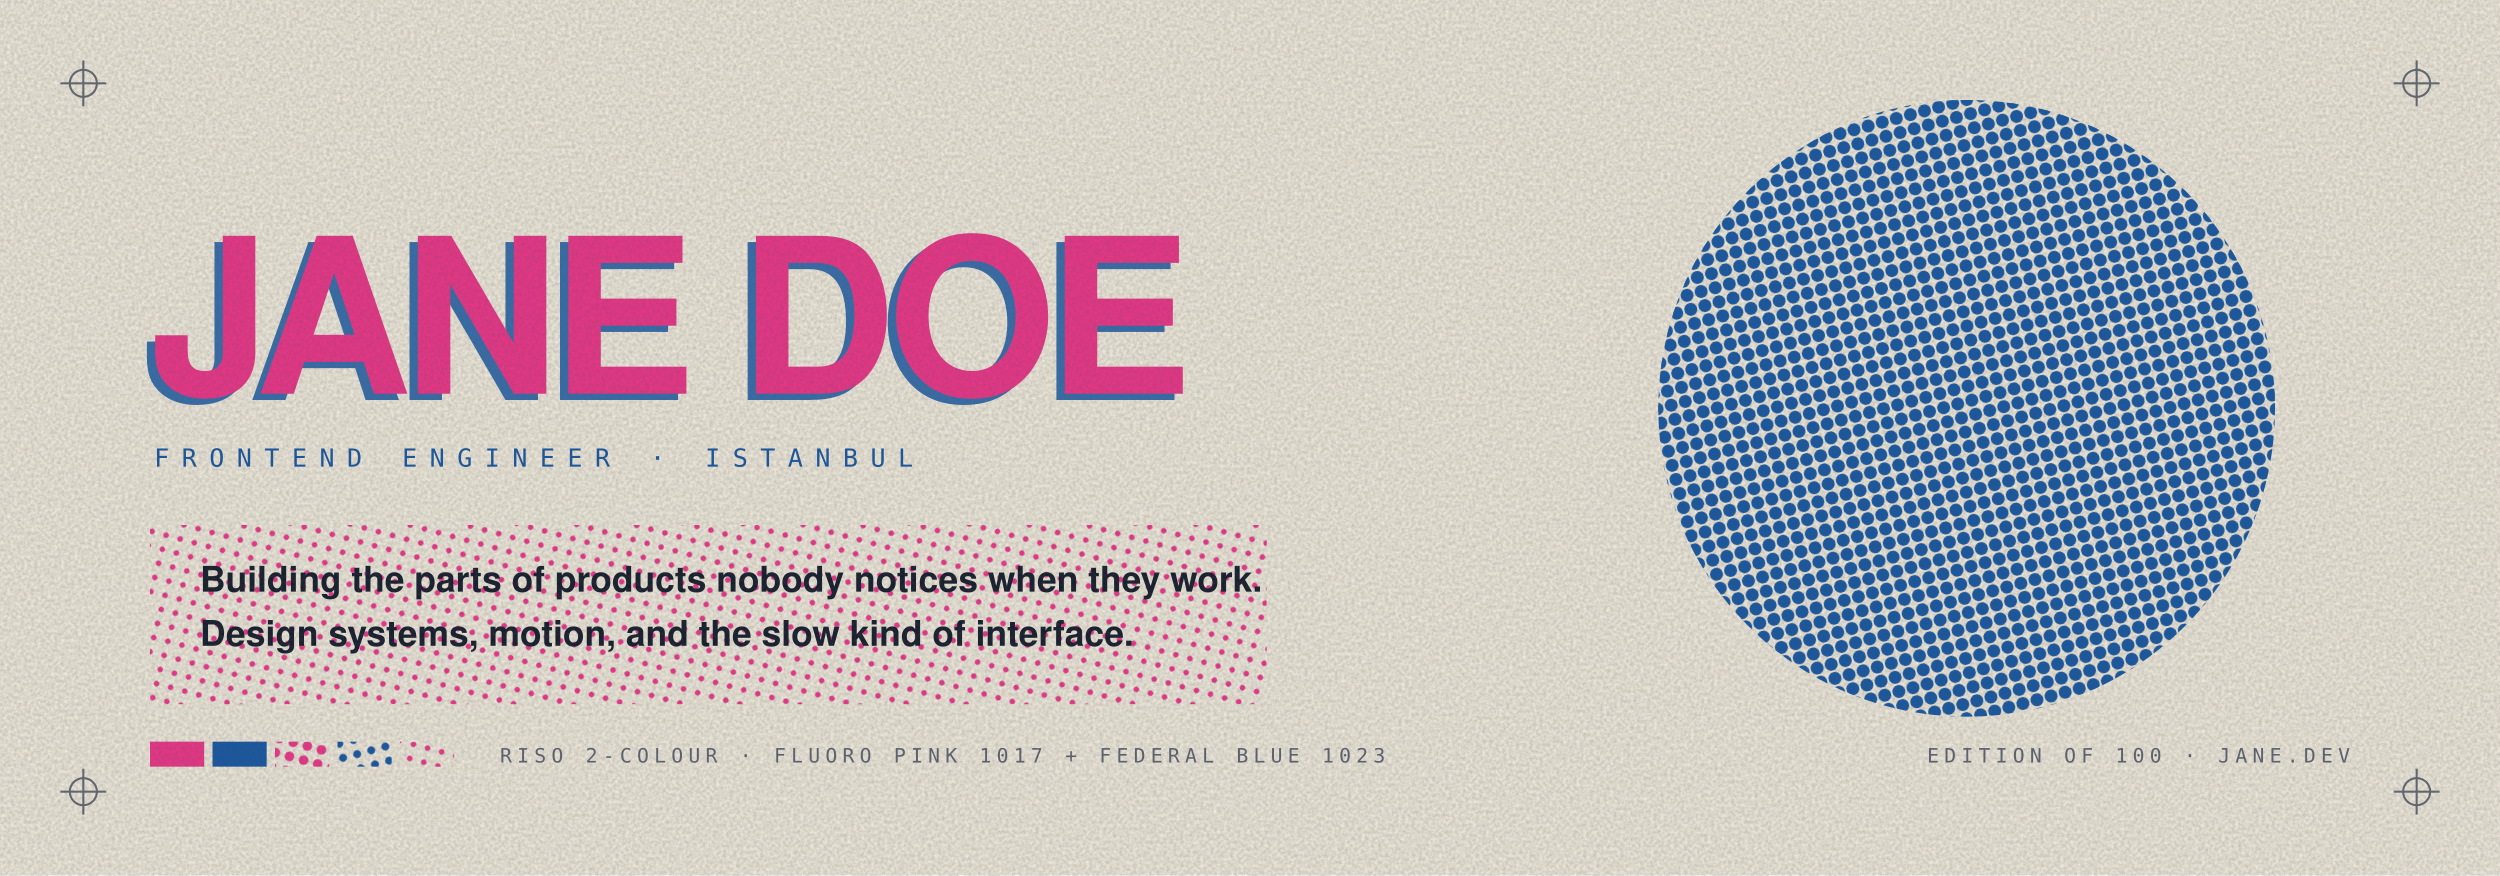
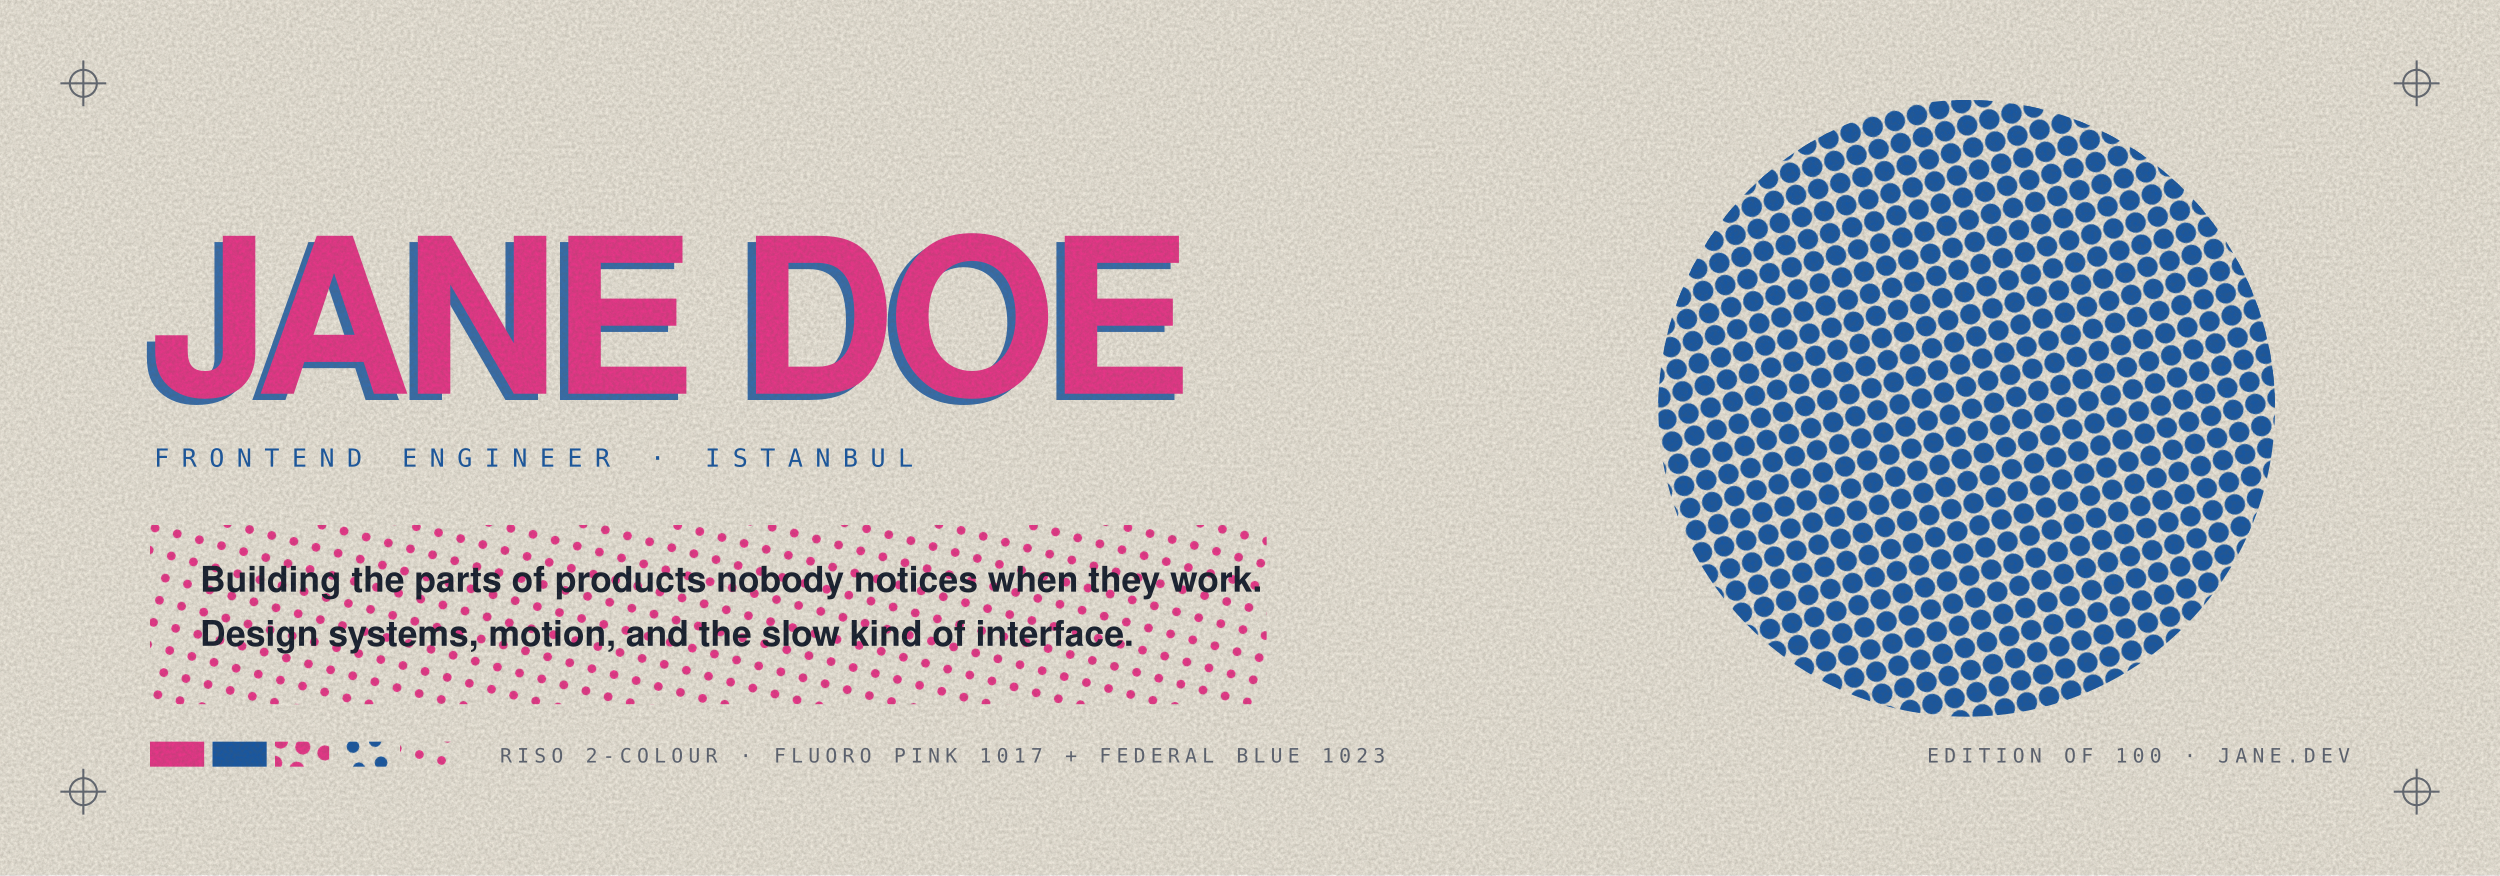
<svg xmlns="http://www.w3.org/2000/svg" viewBox="0 0 1200 420" width="1200" height="420" role="img" aria-label="Risograph Poster — a two-ink risograph print with halftone screens and deliberate misregistration">
  <defs>
-     <pattern id="rp-pink-90" width="7" height="7" patternUnits="userSpaceOnUse" patternTransform="rotate(15)">
-       <circle cx="3.5" cy="3.5" r="3.1" fill="#f0338c" />
+     <pattern id="rp-pink-90" width="11" height="11" patternUnits="userSpaceOnUse" patternTransform="rotate(15)">
+       <circle cx="5.5" cy="5.5" r="4.9" fill="#f0338c" />
    </pattern>
-     <pattern id="rp-pink-55" width="7" height="7" patternUnits="userSpaceOnUse" patternTransform="rotate(15)">
-       <circle cx="3.5" cy="3.5" r="2.3" fill="#f0338c" />
+     <pattern id="rp-pink-55" width="11" height="11" patternUnits="userSpaceOnUse" patternTransform="rotate(15)">
+       <circle cx="5.5" cy="5.5" r="3.6" fill="#f0338c" />
    </pattern>
-     <pattern id="rp-pink-20" width="7" height="7" patternUnits="userSpaceOnUse" patternTransform="rotate(15)">
-       <circle cx="3.5" cy="3.5" r="1.35" fill="#f0338c" />
+     <pattern id="rp-pink-20" width="11" height="11" patternUnits="userSpaceOnUse" patternTransform="rotate(15)">
+       <circle cx="5.5" cy="5.5" r="2.1" fill="#f0338c" />
    </pattern>
-     <pattern id="rp-blue-90" width="7" height="7" patternUnits="userSpaceOnUse" patternTransform="rotate(75)">
-       <circle cx="3.5" cy="3.5" r="3.1" fill="#1257a8" />
+     <pattern id="rp-blue-90" width="11" height="11" patternUnits="userSpaceOnUse" patternTransform="rotate(75)">
+       <circle cx="5.5" cy="5.5" r="4.9" fill="#1257a8" />
    </pattern>
-     <pattern id="rp-blue-40" width="7" height="7" patternUnits="userSpaceOnUse" patternTransform="rotate(75)">
-       <circle cx="3.5" cy="3.5" r="1.9" fill="#1257a8" />
+     <pattern id="rp-blue-40" width="11" height="11" patternUnits="userSpaceOnUse" patternTransform="rotate(75)">
+       <circle cx="5.5" cy="5.5" r="3.0" fill="#1257a8" />
    </pattern>
    <filter id="rp-grain" x="0" y="0" width="100%" height="100%">
      <feTurbulence type="fractalNoise" baseFrequency="0.62" numOctaves="4" seed="19" result="n" />
      <feColorMatrix in="n" type="matrix" values="0 0 0 0 0.10  0 0 0 0 0.09  0 0 0 0 0.07  0 0 0 0.55 0" />
    </filter>
    <clipPath id="rp-disc">
      <circle cx="944" cy="196" r="148" />
    </clipPath>
    <clipPath id="rp-band">
      <rect x="72" y="252" width="536" height="86" />
    </clipPath>
  </defs>
  <rect width="1200" height="420" fill="#f4efe3" />
  <g clip-path="url(#rp-disc)">
    <rect x="796" y="48" width="296" height="296" fill="url(#rp-blue-90)" />
    <rect x="796" y="48" width="296" height="150" fill="url(#rp-blue-40)" />
  </g>
  <g clip-path="url(#rp-band)">
    <rect x="72" y="252" width="536" height="86" fill="url(#rp-pink-20)" />
  </g>
  <text x="68" y="192" font-family="'Helvetica Neue', Helvetica, Arial, system-ui, sans-serif" font-size="104" font-weight="800" fill="#1257a8" letter-spacing="-4" opacity="0.85">JANE DOE</text>
  <text x="72" y="189" font-family="'Helvetica Neue', Helvetica, Arial, system-ui, sans-serif" font-size="104" font-weight="800" fill="#f0338c" letter-spacing="-4">JANE DOE</text>
  <text x="74" y="224" font-family="ui-monospace, Menlo, Consolas, monospace" font-size="12" fill="#1257a8" letter-spacing="6">FRONTEND ENGINEER · ISTANBUL</text>
  <text x="96" y="284" font-family="'Helvetica Neue', Helvetica, Arial, sans-serif" font-size="17" font-weight="700" fill="#101a2c">Building the parts of products nobody notices when they work.</text>
  <text x="96" y="310" font-family="'Helvetica Neue', Helvetica, Arial, sans-serif" font-size="17" font-weight="700" fill="#101a2c">Design systems, motion, and the slow kind of interface.</text>
  <g stroke="#16233a" stroke-width="1" opacity="0.65">
    <g transform="translate(40,40)">
      <line x1="-11" y1="0" x2="11" y2="0" />
      <line x1="0" y1="-11" x2="0" y2="11" />
      <circle cx="0" cy="0" r="6.5" fill="none" />
    </g>
    <g transform="translate(1160,40)">
      <line x1="-11" y1="0" x2="11" y2="0" />
      <line x1="0" y1="-11" x2="0" y2="11" />
      <circle cx="0" cy="0" r="6.5" fill="none" />
    </g>
    <g transform="translate(40,380)">
      <line x1="-11" y1="0" x2="11" y2="0" />
      <line x1="0" y1="-11" x2="0" y2="11" />
      <circle cx="0" cy="0" r="6.5" fill="none" />
    </g>
    <g transform="translate(1160,380)">
      <line x1="-11" y1="0" x2="11" y2="0" />
      <line x1="0" y1="-11" x2="0" y2="11" />
      <circle cx="0" cy="0" r="6.5" fill="none" />
    </g>
  </g>
  <g transform="translate(72,356)">
    <rect x="0" y="0" width="26" height="12" fill="#f0338c" />
    <rect x="30" y="0" width="26" height="12" fill="#1257a8" />
    <rect x="60" y="0" width="26" height="12" fill="url(#rp-pink-55)" />
    <rect x="90" y="0" width="26" height="12" fill="url(#rp-blue-40)" />
    <rect x="120" y="0" width="26" height="12" fill="url(#rp-pink-20)" />
  </g>
  <text x="240" y="366" font-family="ui-monospace, Menlo, Consolas, monospace" font-size="9.5" fill="#5c6474" letter-spacing="2.5">RISO 2-COLOUR · FLUORO PINK 1017 + FEDERAL BLUE 1023</text>
  <text x="1128" y="366" text-anchor="end" font-family="ui-monospace, Menlo, Consolas, monospace" font-size="9.5" fill="#5c6474" letter-spacing="2.5">EDITION OF 100 · JANE.DEV</text>
  <rect width="1200" height="420" filter="url(#rp-grain)" opacity="0.6" />
</svg>
